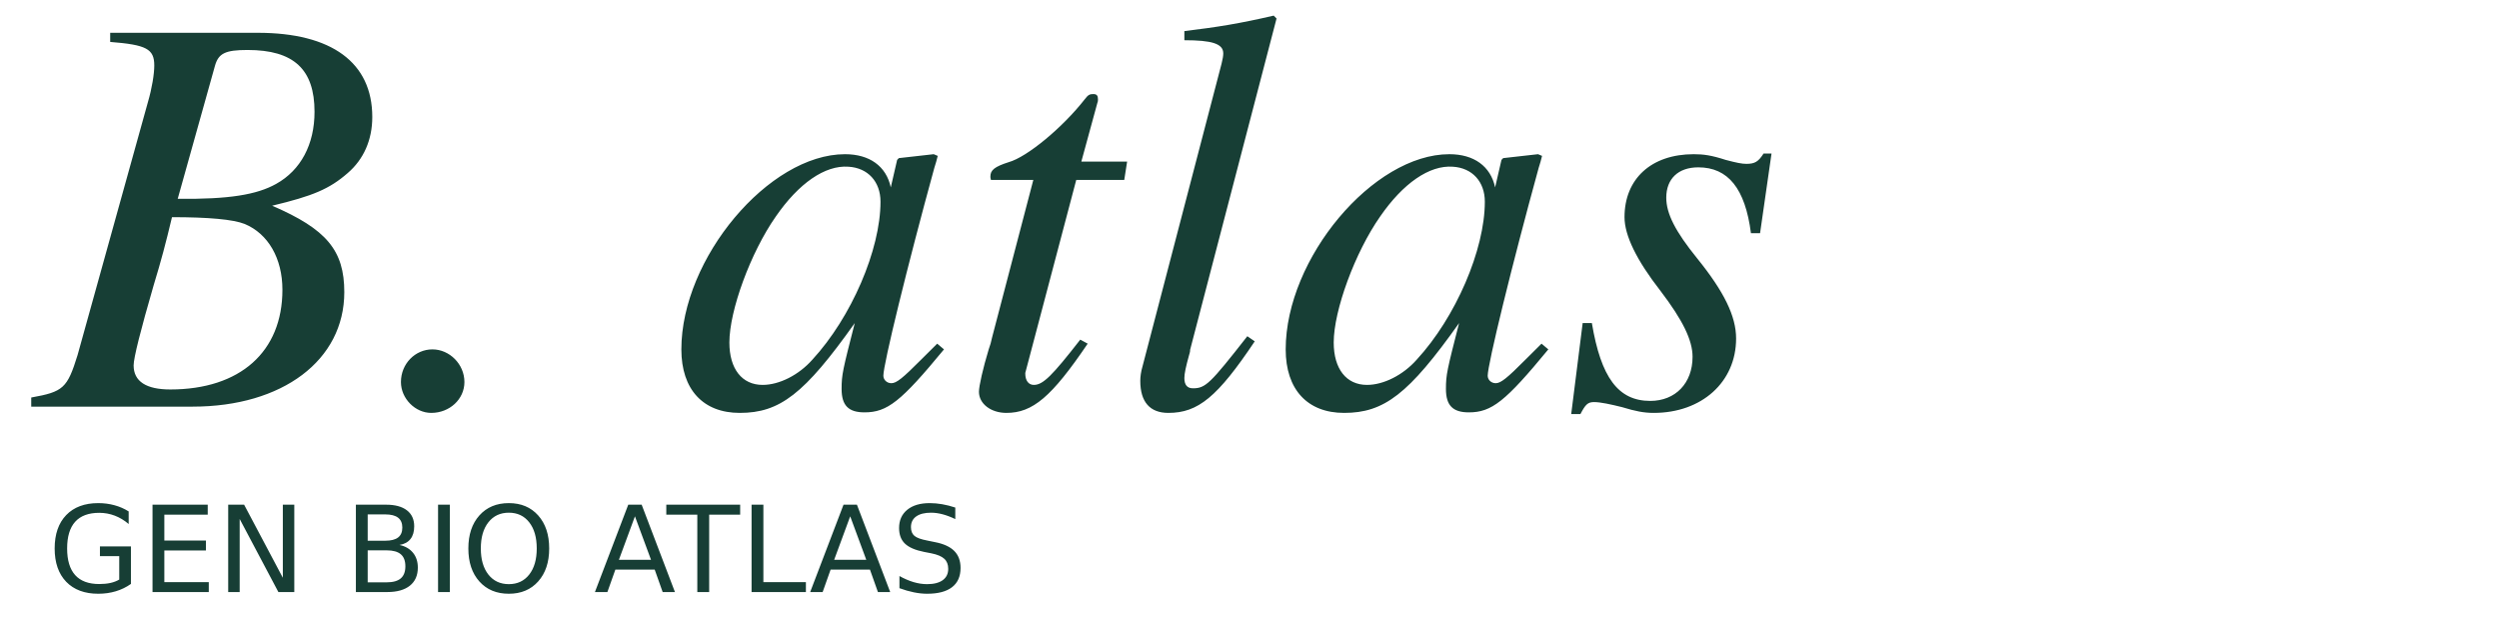
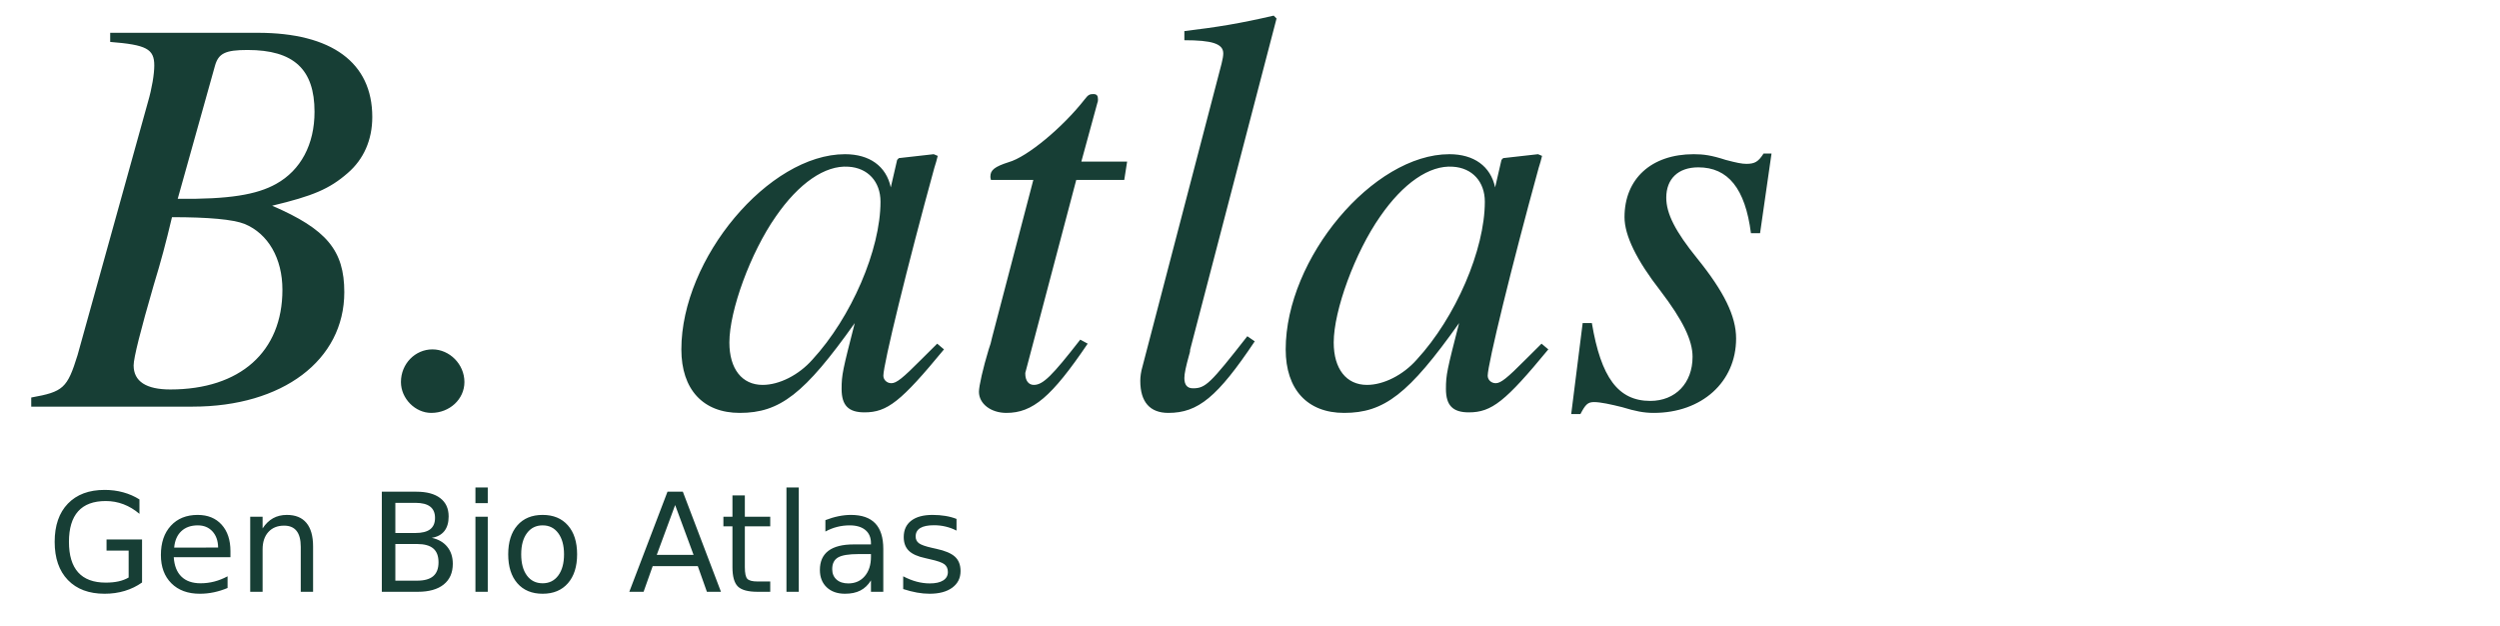
- <svg xmlns="http://www.w3.org/2000/svg" role="img" aria-label="gen bio atlas" width="460.8pt" height="115.2pt" viewBox="0 0 460.8 115.2" version="1.1">
+ <svg xmlns="http://www.w3.org/2000/svg" role="img" aria-label="Gen Bio Atlas" width="460.8pt" height="115.2pt" viewBox="0 0 460.8 115.2" version="1.1">
  <defs>
    <style type="text/css">*{stroke-linejoin: round; stroke-linecap: butt}</style>
  </defs>
  <g id="figure_1">
    <g id="patch_1">
      <path d="M 0 115.2  L 460.8 115.2  L 460.8 0  L 0 0  L 0 115.2  z " style="fill: none; opacity: 0" />
    </g>
    <g id="axes_1">
      <g id="patch_2">
        <path d="M 5.76 74.951  L 35.522 74.951  C 52.076 74.951 63.486 66.41 63.486 53.846  C 63.486 46.146 60.205 42.238 50.18 37.918  C 57.682 36.121 60.733 34.851 64.113 31.9  C 67.064 29.361 68.647 25.783 68.647 21.562  C 68.647 11.536 61.162 6.046 47.542 6.046  L 20.319 6.046  L 20.319 7.728  C 26.964 8.255 28.448 8.997 28.448 12.064  C 28.448 13.647 28.02 16.285 27.278 18.808  L 14.301 65.454  C 12.405 71.571 11.663 72.214 5.76 73.27  L 5.76 74.951  z M 31.713 40.029  C 38.473 40.029 43.008 40.441 45.118 41.282  C 49.438 43.079 52.076 47.613 52.076 53.417  C 52.076 64.827 44.277 71.786 31.4 71.786  C 26.964 71.786 24.639 70.302 24.639 67.35  C 24.639 65.982 25.909 60.92 28.333 52.576  C 29.718 48.042 30.559 44.876 31.713 40.029  z M 39.627 12.163  C 40.271 9.838 41.524 9.212 45.646 9.212  C 54.187 9.212 57.996 12.79 57.996 20.605  C 57.996 26.624 55.456 31.372 50.922 33.895  C 47.328 35.907 42.167 36.747 32.768 36.649  L 39.627 12.163  z M 79.734 64.399  C 76.568 64.399 73.93 67.037 73.93 70.417  C 73.93 73.467 76.568 76.106 79.52 76.106  C 82.9 76.106 85.637 73.583 85.637 70.417  C 85.637 67.136 82.9 64.399 79.734 64.399  z M 172.812 63.344  L 169.844 66.295  C 166.48 69.675 165.31 70.631 164.37 70.631  C 163.513 70.631 162.886 69.988 162.886 69.246  C 162.886 67.136 167.321 48.998 172.284 30.944  C 172.598 29.888 172.697 29.674 172.911 28.734  L 172.169 28.421  L 165.738 29.146  L 165.425 29.476  L 164.254 34.538  C 163.414 30.63 160.347 28.421 155.812 28.421  C 141.781 28.421 125.638 47.613 125.638 64.399  C 125.638 71.786 129.645 76.106 136.405 76.106  C 143.792 76.106 148.327 72.627 157.61 59.551  C 155.4 68.191 155.186 69.049 155.186 71.687  C 155.186 74.737 156.455 76.007 159.407 76.007  C 163.628 76.007 166.151 73.995 174.065 64.399  L 172.812 63.344  z M 156.455 30.729  C 160.033 30.944 162.358 33.483 162.358 37.176  C 162.358 46.031 156.983 58.496 149.794 66.295  C 147.271 69.147 143.677 70.945 140.626 70.945  C 136.818 70.945 134.493 67.993 134.493 63.129  C 134.493 57.226 138.4 46.558 143.05 39.913  C 147.271 33.796 152.119 30.416 156.455 30.729  z M 207.834 29.789  L 199.392 29.789  L 202.36 18.923  C 202.458 18.709 202.458 18.495 202.458 18.28  C 202.458 17.654 202.244 17.34 201.618 17.34  C 200.974 17.34 200.661 17.439 200.035 18.28  C 195.912 23.557 189.367 28.948 186.003 29.888  C 183.365 30.729 182.623 31.372 182.623 32.526  C 182.623 32.642 182.623 32.84 182.722 33.169  L 190.537 33.169  L 182.936 62.189  C 182.722 63.129 182.623 63.558 182.309 64.399  C 181.254 67.878 180.512 71.159 180.512 72.214  C 180.512 74.424 182.722 76.106 185.574 76.106  C 190.422 76.106 193.917 73.154 200.562 63.344  L 199.194 62.602  C 194.016 69.246 192.334 70.945 190.636 70.945  C 189.696 70.945 189.053 70.203 189.053 68.834  C 189.053 68.719 189.053 68.719 189.169 68.307  L 198.452 33.169  L 207.306 33.169  L 207.834 29.789  z M 229.998 61.975  C 223.138 70.73 222.297 71.571 219.973 71.571  C 218.917 71.571 218.39 70.945 218.39 69.675  C 218.39 68.834 218.703 67.466 219.231 65.553  C 219.346 65.141 219.445 64.827 219.445 64.712  L 219.445 64.498  L 235.389 3.408  L 234.862 2.88  C 228.53 4.347 224.507 4.991 218.39 5.733  L 218.39 7.414  C 223.452 7.414 225.562 8.041 225.562 9.838  C 225.562 10.267 225.463 10.893 225.249 11.734  L 210.69 67.466  C 210.376 68.521 210.261 69.461 210.261 70.203  C 210.261 74.111 212.058 76.106 215.438 76.106  C 220.929 76.106 224.507 73.154 231.366 62.915  L 229.998 61.975  z M 284.248 63.344  L 281.28 66.295  C 277.917 69.675 276.746 70.631 275.806 70.631  C 274.949 70.631 274.322 69.988 274.322 69.246  C 274.322 67.136 278.758 48.998 283.721 30.944  C 284.034 29.888 284.133 29.674 284.347 28.734  L 283.605 28.421  L 277.175 29.146  L 276.861 29.476  L 275.691 34.538  C 274.85 30.63 271.783 28.421 267.249 28.421  C 253.217 28.421 237.074 47.613 237.074 64.399  C 237.074 71.786 241.081 76.106 247.842 76.106  C 255.228 76.106 259.763 72.627 269.046 59.551  C 266.836 68.191 266.622 69.049 266.622 71.687  C 266.622 74.737 267.892 76.007 270.843 76.007  C 275.064 76.007 277.587 73.995 285.501 64.399  L 284.248 63.344  z M 267.892 30.729  C 271.47 30.944 273.794 33.483 273.794 37.176  C 273.794 46.031 268.419 58.496 261.23 66.295  C 258.707 69.147 255.113 70.945 252.063 70.945  C 248.254 70.945 245.929 67.993 245.929 63.129  C 245.929 57.226 249.837 46.558 254.486 39.913  C 258.707 33.796 263.555 30.416 267.892 30.729  z M 291.833 59.551  L 289.722 76.32  L 291.421 76.32  C 292.361 74.523 292.789 74.111 293.943 74.111  C 295.114 74.111 297.01 74.523 299.121 75.05  C 301.545 75.792 303.128 76.106 304.925 76.106  C 313.796 76.106 320.127 70.417 320.127 62.387  C 320.127 58.282 317.901 53.747 312.938 47.613  C 308.932 42.667 307.25 39.386 307.25 36.434  C 307.25 32.955 309.459 30.845 313.153 30.845  C 318.643 30.845 321.809 34.752 322.864 42.98  L 324.546 42.98  L 326.657 28.305  L 325.189 28.305  C 324.233 29.789 323.606 30.202 322.023 30.202  C 321.183 30.202 320.226 30.004 318.215 29.476  C 315.576 28.619 314.109 28.421 312.312 28.421  C 304.496 28.421 299.55 32.955 299.55 40.029  C 299.55 43.392 301.759 47.943 306.194 53.632  C 310.3 59.024 312.097 62.717 312.097 65.767  C 312.097 70.631 308.932 73.896 304.298 73.896  C 298.379 73.896 295.213 69.576 293.531 59.551  L 291.833 59.551  z " clip-path="url(#p6857f89122)" style="fill: #173e35" />
      </g>
      <g id="patch_3">
-         <path d="M 21.986 106.827  L 21.986 102.503  L 18.428 102.503  L 18.428 100.712  L 24.143 100.712  L 24.143 107.628  Q 22.884 108.522 21.362 108.981  Q 19.843 109.44 18.118 109.44  Q 14.342 109.44 12.209 107.235  Q 10.08 105.026 10.08 101.092  Q 10.08 97.144 12.209 94.938  Q 14.342 92.733 18.118 92.733  Q 19.691 92.733 21.11 93.123  Q 22.528 93.509 23.726 94.265  L 23.726 96.584  Q 22.518 95.559 21.158 95.042  Q 19.798 94.524 18.301 94.524  Q 15.343 94.524 13.859 96.174  Q 12.378 97.823 12.378 101.092  Q 12.378 104.35 13.859 105.999  Q 15.343 107.649 18.301 107.649  Q 19.453 107.649 20.358 107.449  Q 21.265 107.249 21.986 106.827  z M 28.124 93.023  L 38.305 93.023  L 38.305 94.859  L 30.302 94.859  L 30.302 99.625  L 37.97 99.625  L 37.97 101.457  L 30.302 101.457  L 30.302 107.293  L 38.498 107.293  L 38.498 109.126  L 28.124 109.126  L 28.124 93.023  z M 42.079 93.023  L 45.013 93.023  L 52.153 106.493  L 52.153 93.023  L 54.266 93.023  L 54.266 109.126  L 51.332 109.126  L 44.195 95.656  L 44.195 109.126  L 42.079 109.126  L 42.079 93.023  z M 67.8 101.437  L 67.8 107.335  L 71.297 107.335  Q 73.053 107.335 73.899 106.607  Q 74.748 105.878 74.748 104.381  Q 74.748 102.869 73.899 102.155  Q 73.053 101.437 71.297 101.437  L 67.8 101.437  z M 67.8 94.814  L 67.8 99.666  L 71.027 99.666  Q 72.622 99.666 73.402 99.069  Q 74.185 98.469 74.185 97.24  Q 74.185 96.022 73.402 95.418  Q 72.622 94.814 71.027 94.814  L 67.8 94.814  z M 65.623 93.023  L 71.19 93.023  Q 73.681 93.023 75.027 94.058  Q 76.377 95.094 76.377 97.002  Q 76.377 98.483 75.686 99.356  Q 74.996 100.229 73.657 100.443  Q 75.265 100.788 76.156 101.885  Q 77.046 102.979 77.046 104.619  Q 77.046 106.776 75.579 107.953  Q 74.113 109.126 71.403 109.126  L 65.623 109.126  L 65.623 93.023  z M 80.776 93.023  L 82.953 93.023  L 82.953 109.126  L 80.776 109.126  L 80.776 93.023  z M 93.826 94.5  Q 91.452 94.5 90.054 96.27  Q 88.66 98.037 88.66 101.092  Q 88.66 104.132 90.054 105.903  Q 91.452 107.67 93.826 107.67  Q 96.197 107.67 97.584 105.903  Q 98.972 104.132 98.972 101.092  Q 98.972 98.037 97.584 96.27  Q 96.197 94.5 93.826 94.5  z M 93.826 92.733  Q 97.212 92.733 99.237 95.004  Q 101.267 97.275 101.267 101.092  Q 101.267 104.898 99.237 107.169  Q 97.212 109.44 93.826 109.44  Q 90.43 109.44 88.394 107.176  Q 86.361 104.909 86.361 101.092  Q 86.361 97.275 88.394 95.004  Q 90.43 92.733 93.826 92.733  z M 117.079 95.169  L 114.122 103.183  L 120.044 103.183  L 117.079 95.169  z M 115.847 93.023  L 118.318 93.023  L 124.455 109.126  L 122.191 109.126  L 120.724 104.995  L 113.466 104.995  L 111.999 109.126  L 109.701 109.126  L 115.847 93.023  z M 122.861 93.023  L 136.482 93.023  L 136.482 94.859  L 130.767 94.859  L 130.767 109.126  L 128.579 109.126  L 128.579 94.859  L 122.861 94.859  L 122.861 93.023  z M 138.585 93.023  L 140.763 93.023  L 140.763 107.293  L 148.604 107.293  L 148.604 109.126  L 138.585 109.126  L 138.585 93.023  z M 156.772 95.169  L 153.814 103.183  L 159.736 103.183  L 156.772 95.169  z M 155.54 93.023  L 158.011 93.023  L 164.147 109.126  L 161.883 109.126  L 160.416 104.995  L 153.158 104.995  L 151.691 109.126  L 149.393 109.126  L 155.54 93.023  z M 176.15 93.551  L 176.15 95.677  Q 174.911 95.083 173.81 94.793  Q 172.709 94.5 171.684 94.5  Q 169.907 94.5 168.941 95.19  Q 167.974 95.88 167.974 97.154  Q 167.974 98.224 168.616 98.769  Q 169.258 99.311 171.049 99.646  L 172.364 99.915  Q 174.801 100.381 175.96 101.551  Q 177.12 102.721 177.12 104.681  Q 177.12 107.024 175.55 108.232  Q 173.983 109.44 170.953 109.44  Q 169.81 109.44 168.52 109.181  Q 167.232 108.922 165.852 108.415  L 165.852 106.172  Q 167.177 106.914 168.451 107.293  Q 169.724 107.67 170.953 107.67  Q 172.816 107.67 173.831 106.938  Q 174.846 106.203 174.846 104.843  Q 174.846 103.659 174.117 102.99  Q 173.389 102.32 171.729 101.986  L 170.401 101.727  Q 167.964 101.244 166.874 100.208  Q 165.786 99.173 165.786 97.326  Q 165.786 95.19 167.291 93.962  Q 168.796 92.733 171.436 92.733  Q 172.571 92.733 173.745 92.94  Q 174.922 93.144 176.15 93.551  z " clip-path="url(#p6857f89122)" style="fill: #173e35" />
+         <path d="M 23.722 106.447  L 23.722 101.492  L 19.645 101.492  L 19.645 99.44  L 26.193 99.44  L 26.193 107.364  Q 24.75 108.388 23.006 108.914  Q 21.266 109.44 19.289 109.44  Q 14.963 109.44 12.52 106.913  Q 10.08 104.383 10.08 99.875  Q 10.08 95.352 12.52 92.825  Q 14.963 90.298 19.289 90.298  Q 21.092 90.298 22.717 90.745  Q 24.342 91.188 25.715 92.054  L 25.715 94.711  Q 24.331 93.537 22.773 92.943  Q 21.215 92.35 19.499 92.35  Q 16.11 92.35 14.41 94.24  Q 12.713 96.13 12.713 99.875  Q 12.713 103.608 14.41 105.498  Q 16.11 107.388 19.499 107.388  Q 20.819 107.388 21.855 107.158  Q 22.895 106.929 23.722 106.447  z M 42.493 101.591  L 42.493 102.702  L 32.039 102.702  Q 32.189 105.051 33.454 106.281  Q 34.719 107.51 36.981 107.51  Q 38.29 107.51 39.52 107.19  Q 40.749 106.87 41.963 106.225  L 41.963 108.376  Q 40.738 108.894 39.453 109.167  Q 38.167 109.44 36.847 109.44  Q 33.533 109.44 31.6 107.514  Q 29.666 105.585 29.666 102.295  Q 29.666 98.898 31.501 96.906  Q 33.336 94.909 36.451 94.909  Q 39.243 94.909 40.868 96.708  Q 42.493 98.503 42.493 101.591  z M 40.22 100.923  Q 40.196 99.06 39.176 97.949  Q 38.156 96.834 36.475 96.834  Q 34.573 96.834 33.43 97.91  Q 32.288 98.985 32.114 100.939  L 40.22 100.923  z M 57.73 100.725  L 57.73 109.08  L 55.457 109.08  L 55.457 100.8  Q 55.457 98.835 54.69 97.862  Q 53.923 96.886 52.392 96.886  Q 50.55 96.886 49.486 98.06  Q 48.422 99.231 48.422 101.259  L 48.422 109.08  L 46.137 109.08  L 46.137 95.241  L 48.422 95.241  L 48.422 97.392  Q 49.241 96.142 50.344 95.526  Q 51.451 94.909 52.898 94.909  Q 55.283 94.909 56.505 96.384  Q 57.73 97.858 57.73 100.725  z M 72.901 100.27  L 72.901 107.028  L 76.906 107.028  Q 78.919 107.028 79.888 106.194  Q 80.86 105.359 80.86 103.643  Q 80.86 101.911 79.888 101.093  Q 78.919 100.27 76.906 100.27  L 72.901 100.27  z M 72.901 92.683  L 72.901 98.242  L 76.598 98.242  Q 78.425 98.242 79.318 97.558  Q 80.216 96.87 80.216 95.462  Q 80.216 94.066 79.318 93.374  Q 78.425 92.683 76.598 92.683  L 72.901 92.683  z M 70.406 90.63  L 76.784 90.63  Q 79.639 90.63 81.181 91.817  Q 82.727 93.003 82.727 95.189  Q 82.727 96.886 81.936 97.886  Q 81.145 98.887 79.611 99.132  Q 81.453 99.527 82.474 100.784  Q 83.494 102.038 83.494 103.916  Q 83.494 106.387 81.813 107.736  Q 80.133 109.08 77.029 109.08  L 70.406 109.08  L 70.406 90.63  z M 87.668 95.241  L 89.941 95.241  L 89.941 109.08  L 87.668 109.08  L 87.668 95.241  z M 87.668 89.851  L 89.941 89.851  L 89.941 92.734  L 87.668 92.734  L 87.668 89.851  z M 100.061 96.834  Q 98.234 96.834 97.17 98.262  Q 96.106 99.689 96.106 102.172  Q 96.106 104.656 97.162 106.083  Q 98.222 107.51 100.061 107.51  Q 101.879 107.51 102.939 106.079  Q 104.003 104.644 104.003 102.172  Q 104.003 99.713 102.939 98.274  Q 101.879 96.834 100.061 96.834  z M 100.061 94.909  Q 103.026 94.909 104.718 96.838  Q 106.415 98.764 106.415 102.172  Q 106.415 105.569 104.718 107.506  Q 103.026 109.44 100.061 109.44  Q 97.083 109.44 95.395 107.506  Q 93.71 105.569 93.71 102.172  Q 93.71 98.764 95.395 96.838  Q 97.083 94.909 100.061 94.909  z M 124.493 93.09  L 121.104 102.271  L 127.889 102.271  L 124.493 93.09  z M 123.081 90.63  L 125.912 90.63  L 132.943 109.08  L 130.349 109.08  L 128.668 104.347  L 120.353 104.347  L 118.672 109.08  L 116.039 109.08  L 123.081 90.63  z M 137.344 91.31  L 137.344 95.241  L 142.026 95.241  L 142.026 97.008  L 137.344 97.008  L 137.344 104.521  Q 137.344 106.213 137.807 106.696  Q 138.269 107.178 139.693 107.178  L 142.026 107.178  L 142.026 109.08  L 139.693 109.08  Q 137.06 109.08 136.059 108.1  Q 135.059 107.115 135.059 104.521  L 135.059 97.008  L 133.39 97.008  L 133.39 95.241  L 135.059 95.241  L 135.059 91.31  L 137.344 91.31  z M 145.017 89.851  L 147.29 89.851  L 147.29 109.08  L 145.017 109.08  L 145.017 89.851  z M 158.339 102.125  Q 155.583 102.125 154.519 102.754  Q 153.455 103.382 153.455 104.905  Q 153.455 106.115 154.254 106.826  Q 155.053 107.534 156.421 107.534  Q 158.315 107.534 159.458 106.194  Q 160.6 104.853 160.6 102.631  L 160.6 102.125  L 158.339 102.125  z M 162.874 101.184  L 162.874 109.08  L 160.6 109.08  L 160.6 106.981  Q 159.821 108.238 158.659 108.839  Q 157.496 109.44 155.816 109.44  Q 153.692 109.44 152.435 108.246  Q 151.182 107.052 151.182 105.051  Q 151.182 102.718 152.743 101.532  Q 154.309 100.346 157.409 100.346  L 160.6 100.346  L 160.6 100.12  Q 160.6 98.55 159.568 97.692  Q 158.536 96.834 156.67 96.834  Q 155.484 96.834 154.357 97.119  Q 153.234 97.404 152.198 97.973  L 152.198 95.87  Q 153.443 95.387 154.618 95.15  Q 155.792 94.909 156.903 94.909  Q 159.908 94.909 161.391 96.467  Q 162.874 98.021 162.874 101.184  z M 176.377 95.648  L 176.377 97.799  Q 175.416 97.305 174.376 97.06  Q 173.34 96.811 172.225 96.811  Q 170.532 96.811 169.686 97.329  Q 168.84 97.847 168.84 98.887  Q 168.84 99.677 169.445 100.128  Q 170.05 100.579 171.881 100.986  L 172.66 101.16  Q 175.08 101.678 176.1 102.623  Q 177.12 103.568 177.12 105.261  Q 177.12 107.19 175.594 108.317  Q 174.067 109.44 171.398 109.44  Q 170.287 109.44 169.081 109.223  Q 167.875 109.005 166.543 108.574  L 166.543 106.225  Q 167.804 106.882 169.026 107.21  Q 170.248 107.534 171.45 107.534  Q 173.055 107.534 173.917 106.985  Q 174.783 106.435 174.783 105.434  Q 174.783 104.509 174.158 104.015  Q 173.538 103.521 171.422 103.062  L 170.631 102.876  Q 168.52 102.433 167.579 101.512  Q 166.642 100.591 166.642 98.985  Q 166.642 97.032 168.026 95.972  Q 169.41 94.909 171.956 94.909  Q 173.213 94.909 174.324 95.095  Q 175.44 95.276 176.377 95.648  z " clip-path="url(#p6857f89122)" style="fill: #173e35" />
      </g>
    </g>
  </g>
  <defs>
    <clipPath id="p6857f89122">
      <rect x="0" y="0" width="460.8" height="115.2" />
    </clipPath>
  </defs>
</svg>
